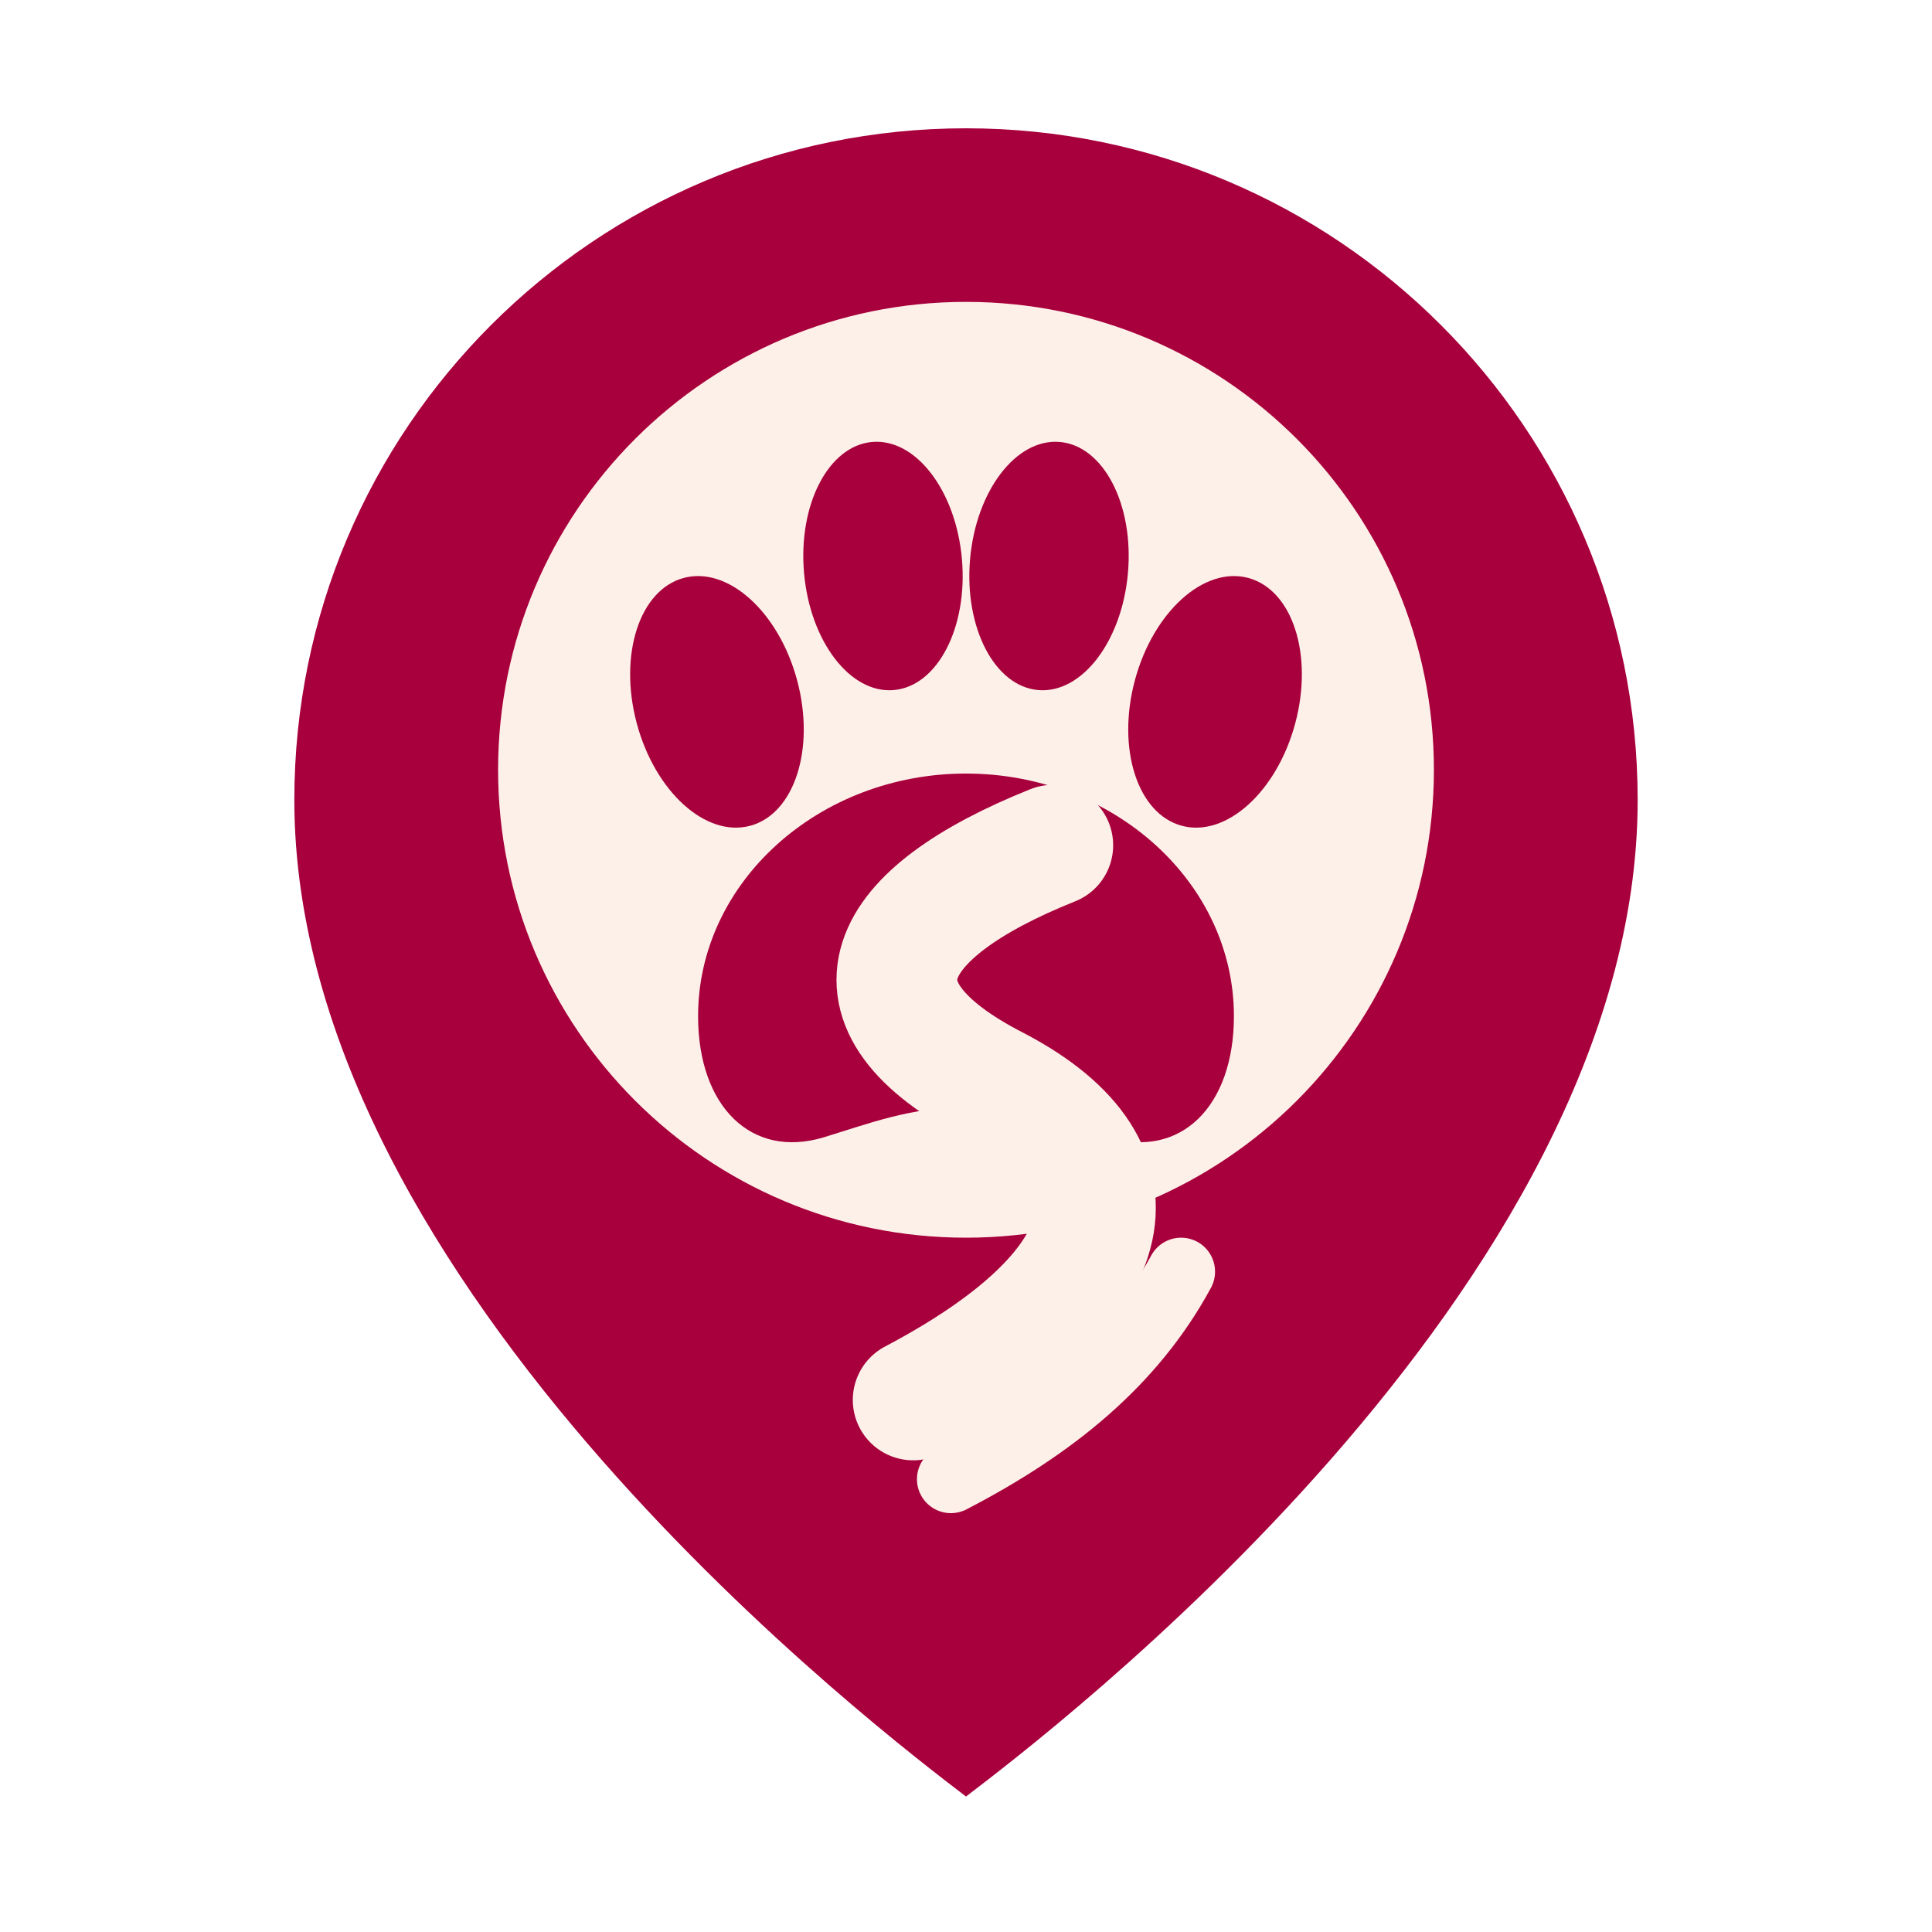
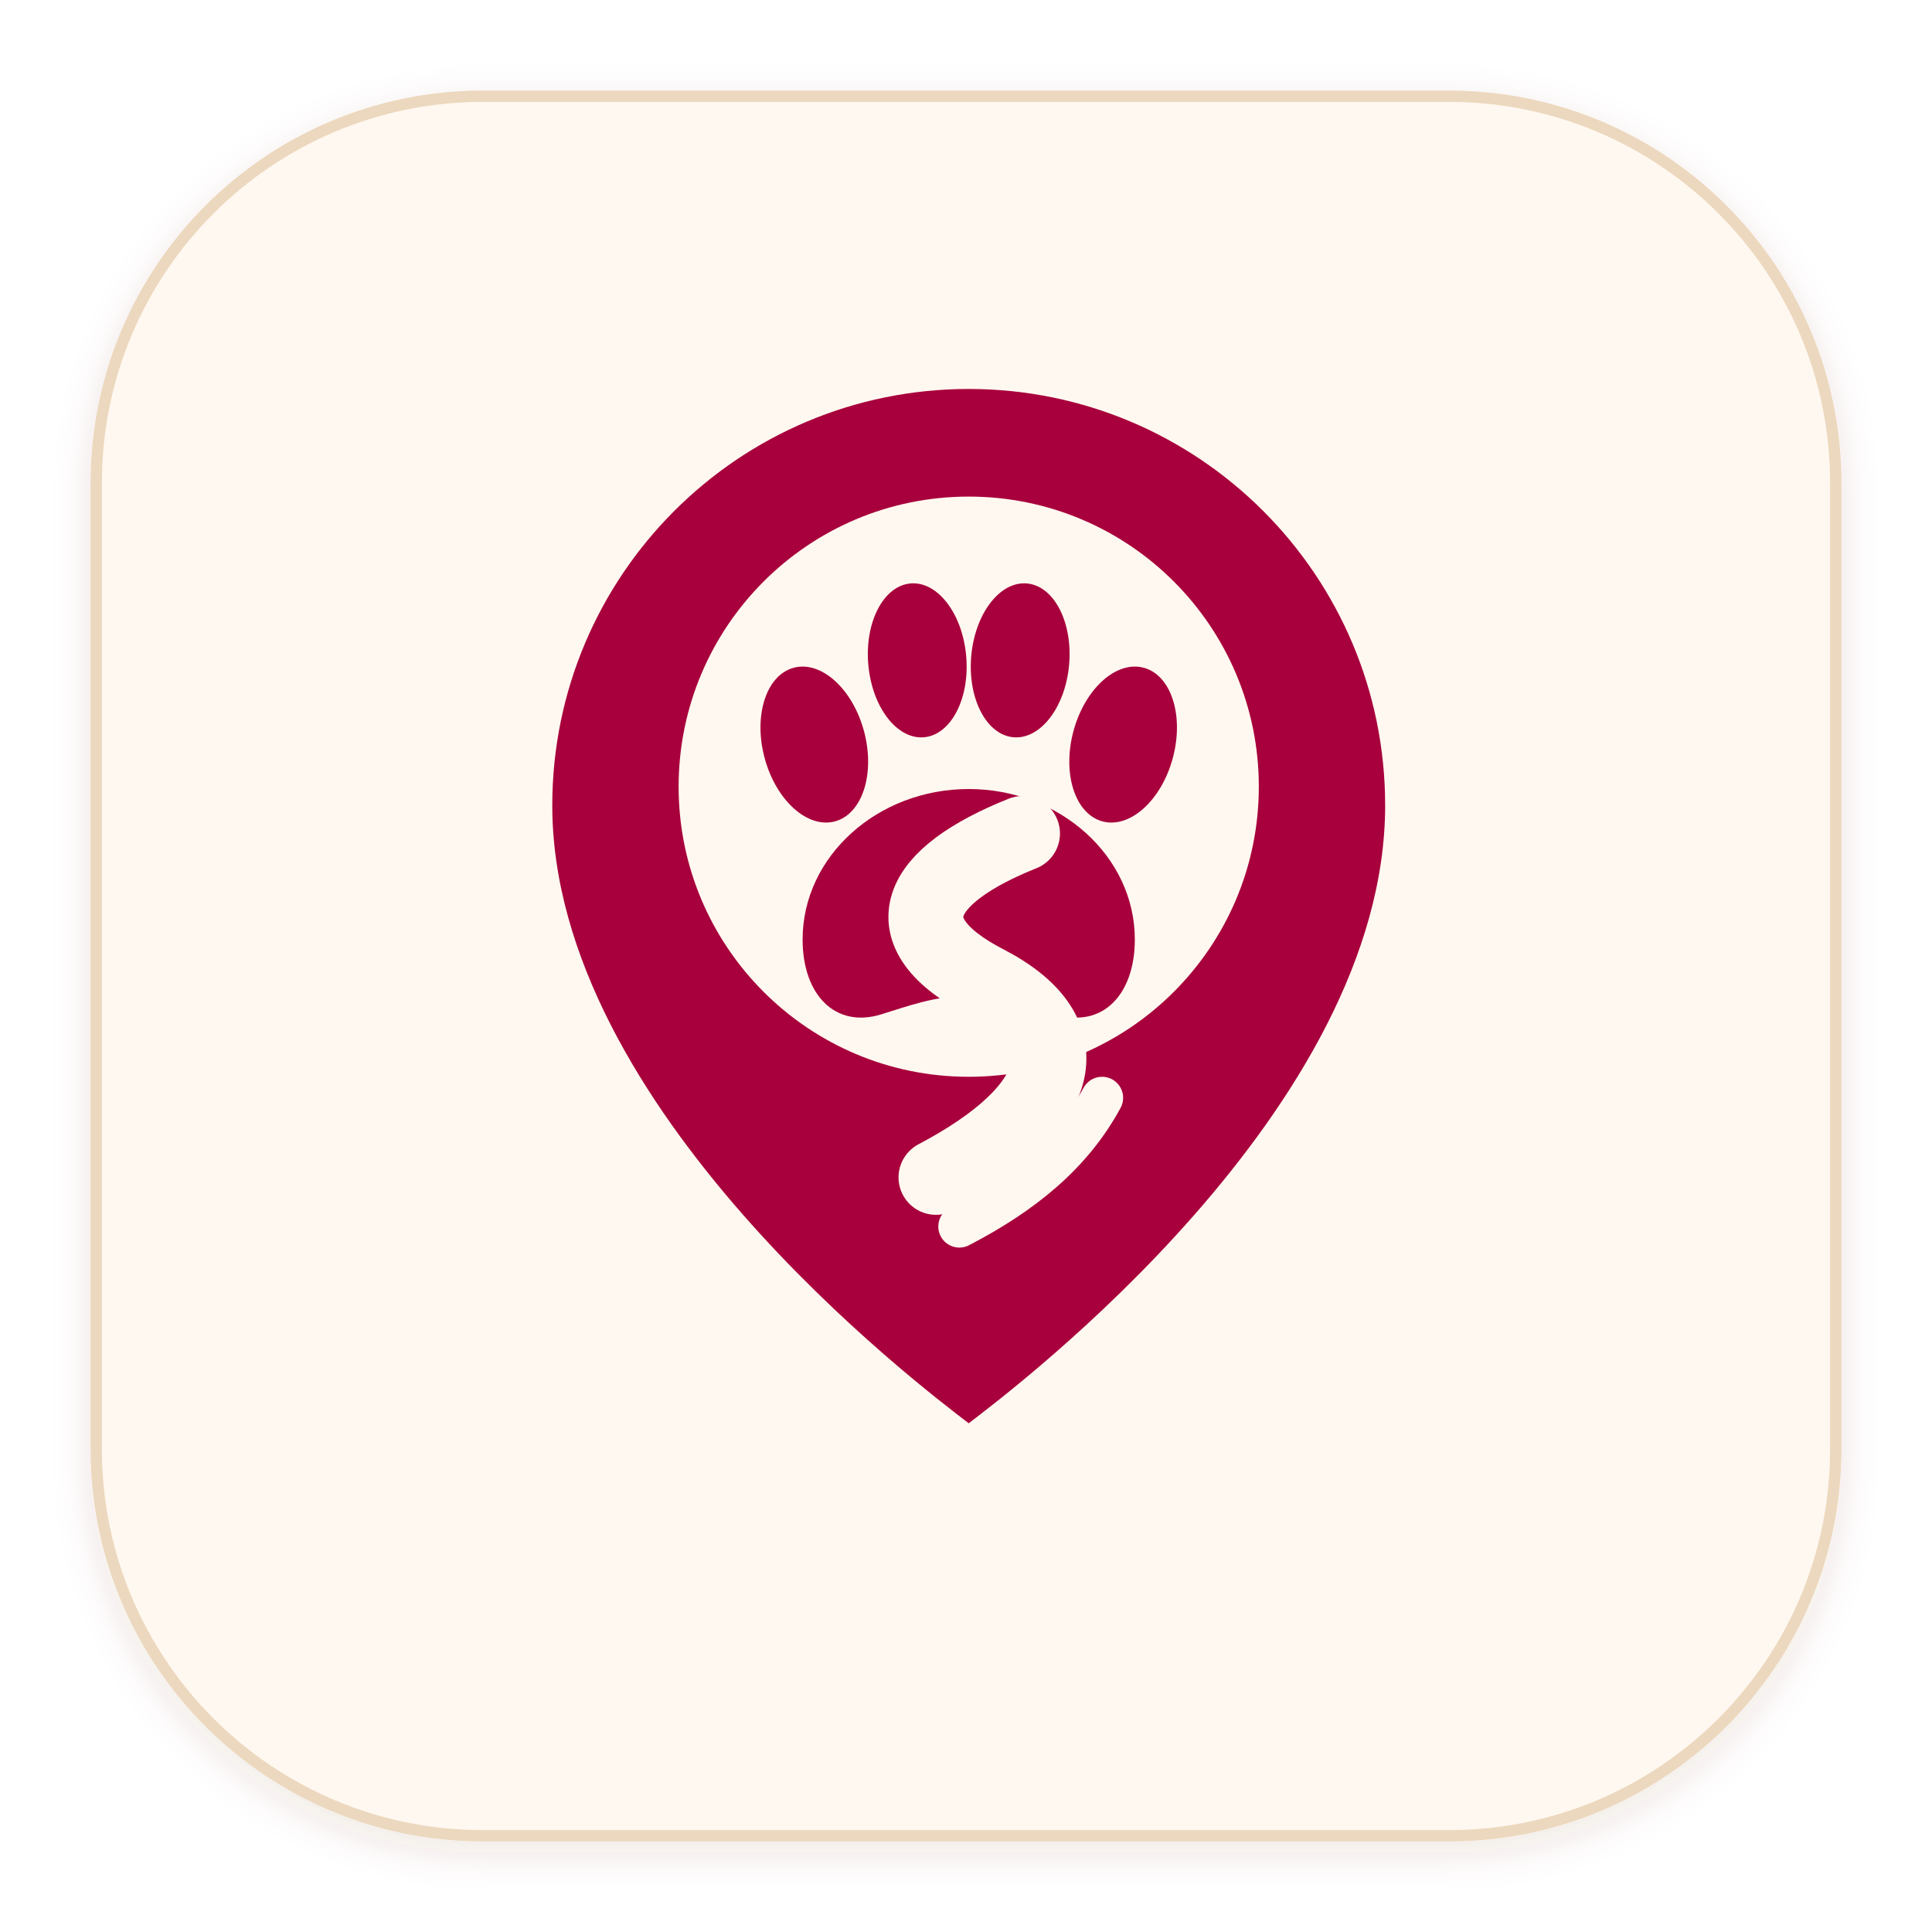
- <svg xmlns="http://www.w3.org/2000/svg" viewBox="0 0 512 512" role="img" aria-labelledby="title">
-   <path fill="#A8003C" d="M256 34C157.7 34 78 113.7 78 212c0 129.5 157.5 248.4 178 264.1C276.5 460.4 434 341.5 434 212 434 113.7 354.3 34 256 34Z" />
-   <circle cx="256" cy="204" r="124" fill="#FDF0E8" />
-   <ellipse cx="190" cy="186" rx="22" ry="34" fill="#A8003C" transform="rotate(-15 190 186)" />
-   <ellipse cx="234" cy="150" rx="21" ry="33" fill="#A8003C" transform="rotate(-5 234 150)" />
-   <ellipse cx="278" cy="150" rx="21" ry="33" fill="#A8003C" transform="rotate(5 278 150)" />
-   <ellipse cx="322" cy="186" rx="22" ry="34" fill="#A8003C" transform="rotate(15 322 186)" />
-   <path fill="#A8003C" d="M256 205c-39 0-71 28.8-71 64.3 0 23.9 14.1 37.9 33.3 32.1 12.1-3.7 23.2-8 37.7-8s25.6 4.3 37.7 8c19.2 5.8 33.3-8.2 33.3-32.1 0-35.5-32-64.3-71-64.3Z" />
-   <path fill="none" stroke="#FDF0E8" stroke-width="32" stroke-linecap="round" stroke-linejoin="round" d="M279 224c-45 18-58 42-15 64 42 22 33 54-22 83" />
-   <path fill="none" stroke="#FDF0E8" stroke-width="18" stroke-linecap="round" stroke-linejoin="round" d="M252 392c27-14 48-31 61-55" />
+ <svg xmlns="http://www.w3.org/2000/svg" width="512" height="512" viewBox="0 0 512 512" role="img" aria-labelledby="title">
+   <defs>
+     <filter id="iconShadow" x="4" y="4" width="504" height="504" filterUnits="userSpaceOnUse" color-interpolation-filters="sRGB">
+       <feDropShadow dx="0" dy="18" stdDeviation="20" flood-color="#7C3020" flood-opacity="0.16" />
+       <feDropShadow dx="0" dy="3" stdDeviation="5" flood-color="#7C3020" flood-opacity="0.12" />
+     </filter>
+   </defs>
+   <rect x="24" y="24" width="464" height="464" rx="104" fill="#FFF8F0" filter="url(#iconShadow)" />
+   <rect x="25.5" y="25.5" width="461" height="461" rx="102.5" fill="none" stroke="#E7CFB2" stroke-opacity="0.8" stroke-width="3" />
+   <g transform="translate(98 82) scale(0.62)">
+     <path fill="#A8003C" d="M256 34C157.7 34 78 113.7 78 212c0 129.5 157.5 248.4 178 264.1C276.5 460.4 434 341.5 434 212 434 113.7 354.3 34 256 34Z" />
+     <circle cx="256" cy="204" r="124" fill="#FFF8F0" />
+     <ellipse cx="190" cy="186" rx="22" ry="34" fill="#A8003C" transform="rotate(-15 190 186)" />
+     <ellipse cx="234" cy="150" rx="21" ry="33" fill="#A8003C" transform="rotate(-5 234 150)" />
+     <ellipse cx="278" cy="150" rx="21" ry="33" fill="#A8003C" transform="rotate(5 278 150)" />
+     <ellipse cx="322" cy="186" rx="22" ry="34" fill="#A8003C" transform="rotate(15 322 186)" />
+     <path fill="#A8003C" d="M256 205c-39 0-71 28.8-71 64.3 0 23.9 14.1 37.9 33.3 32.1 12.1-3.7 23.2-8 37.7-8s25.6 4.3 37.7 8c19.2 5.8 33.3-8.2 33.3-32.1 0-35.5-32-64.3-71-64.3Z" />
+     <path fill="none" stroke="#FFF8F0" stroke-width="32" stroke-linecap="round" stroke-linejoin="round" d="M279 224c-45 18-58 42-15 64 42 22 33 54-22 83" />
+     <path fill="none" stroke="#FFF8F0" stroke-width="18" stroke-linecap="round" stroke-linejoin="round" d="M252 392c27-14 48-31 61-55" />
+   </g>
</svg>
